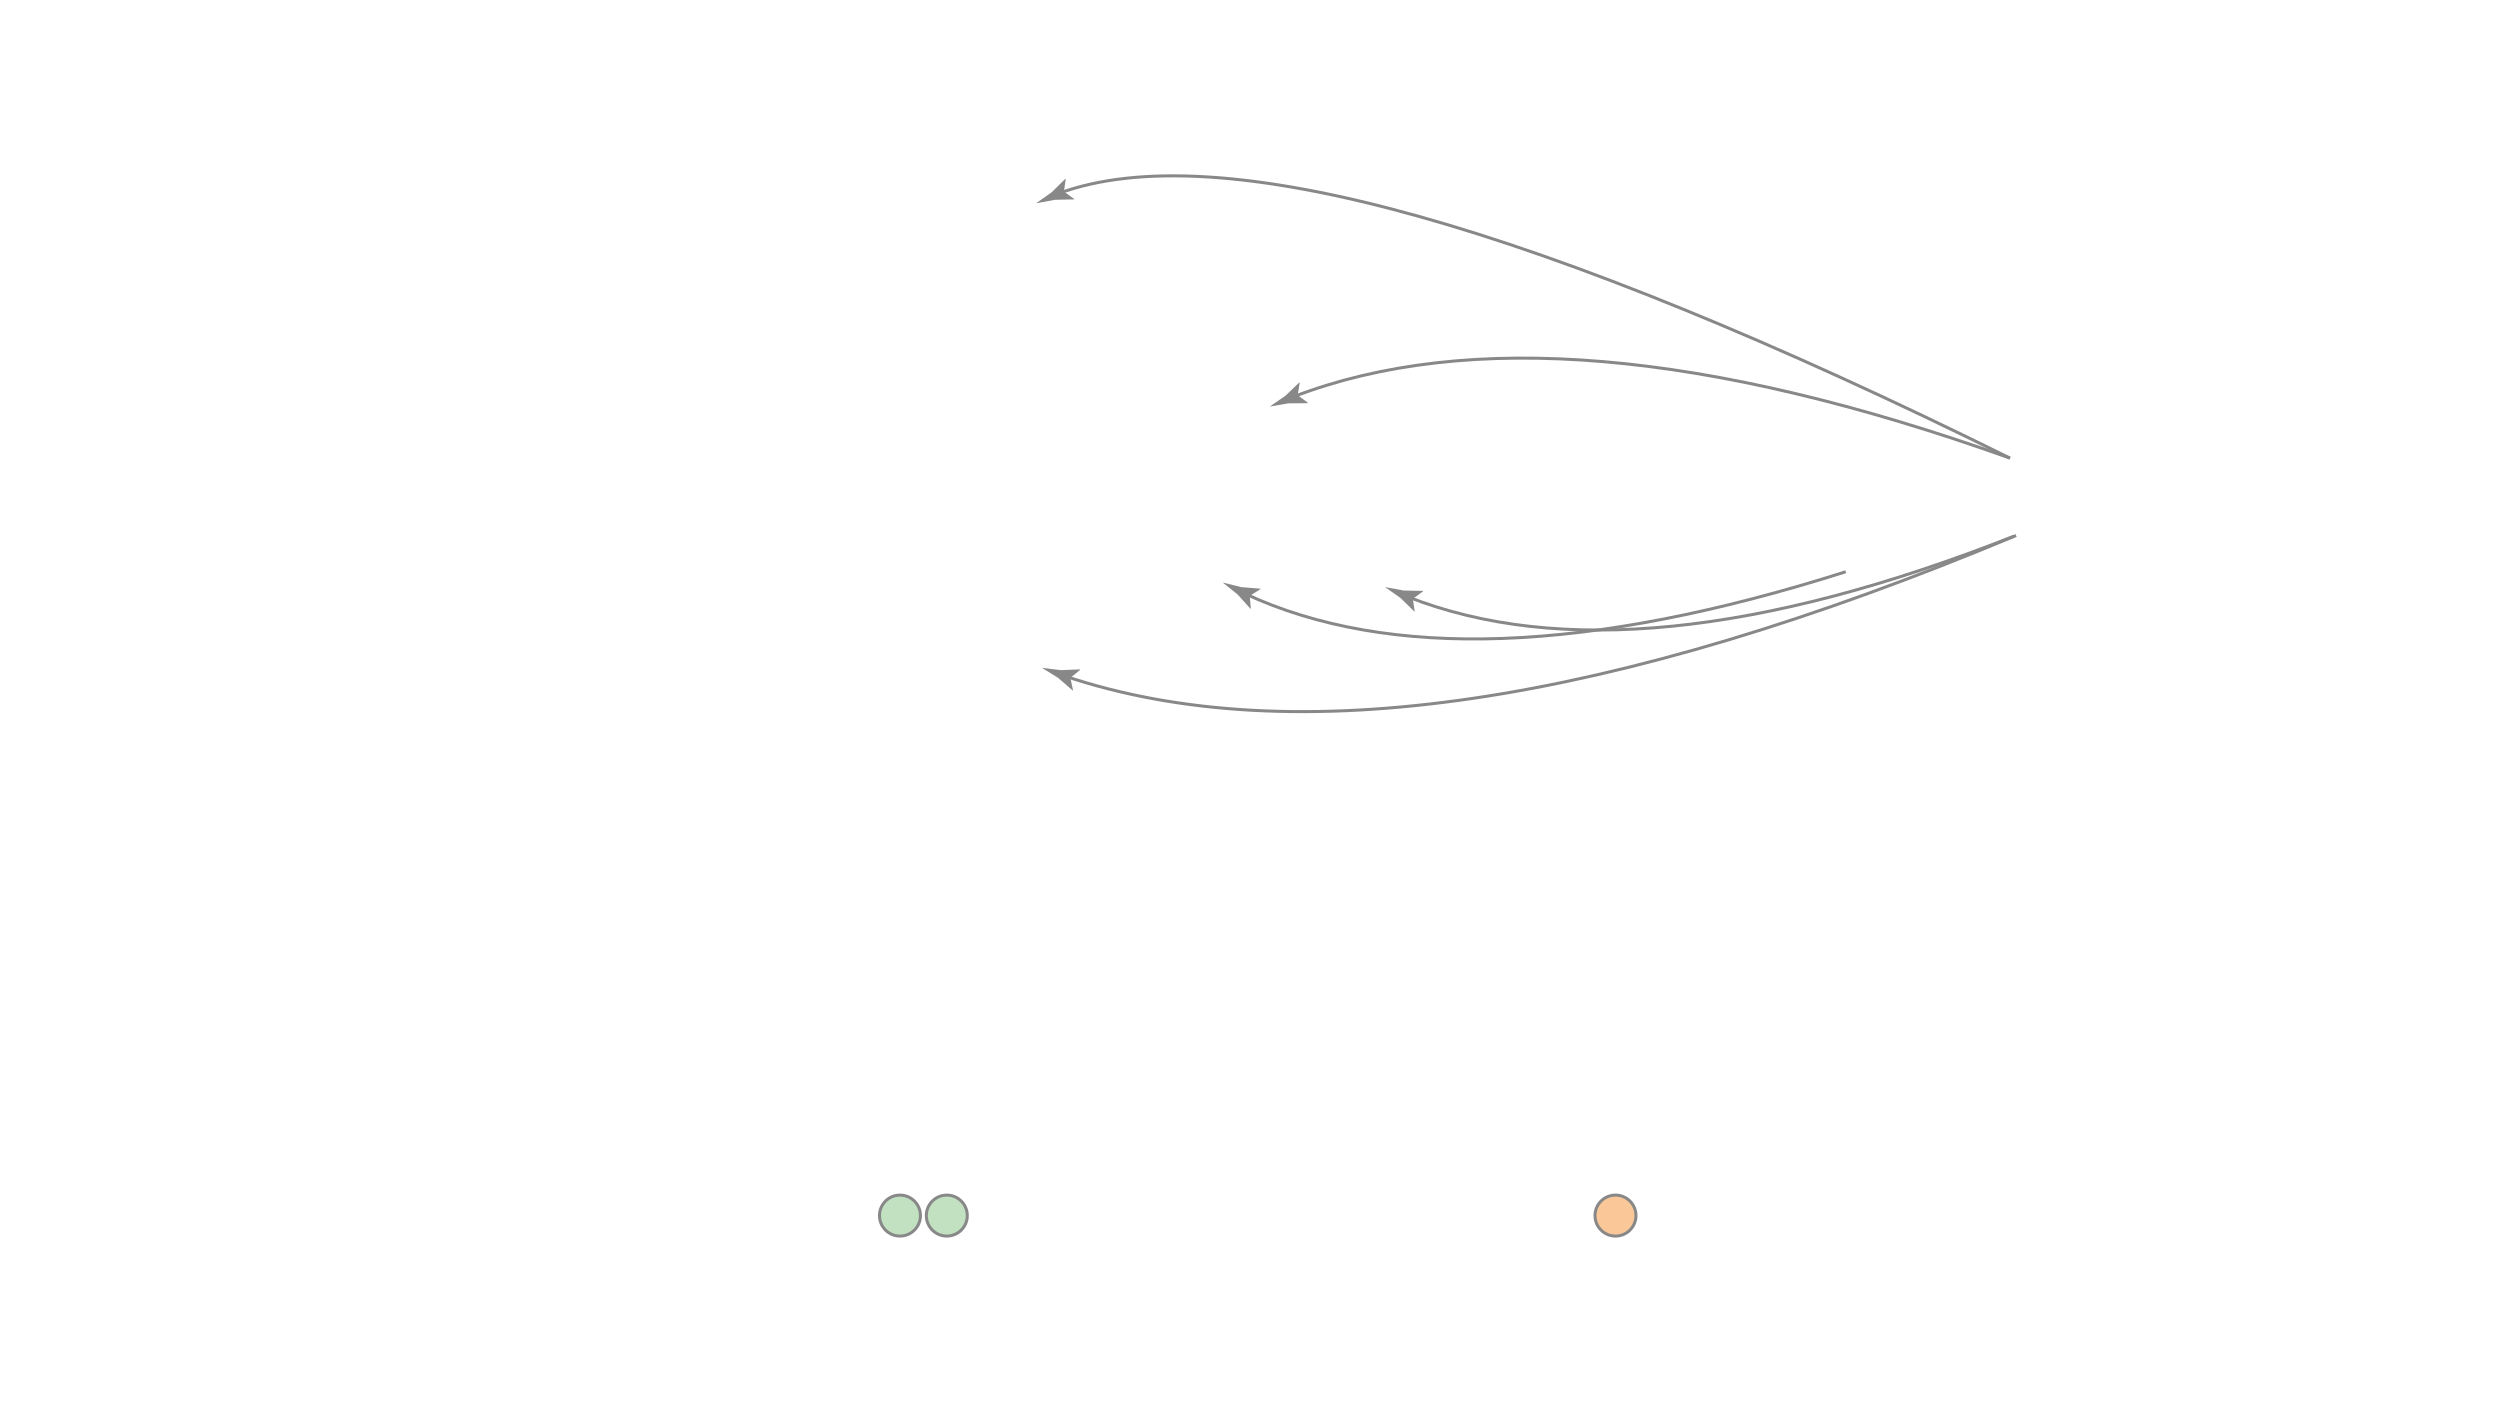
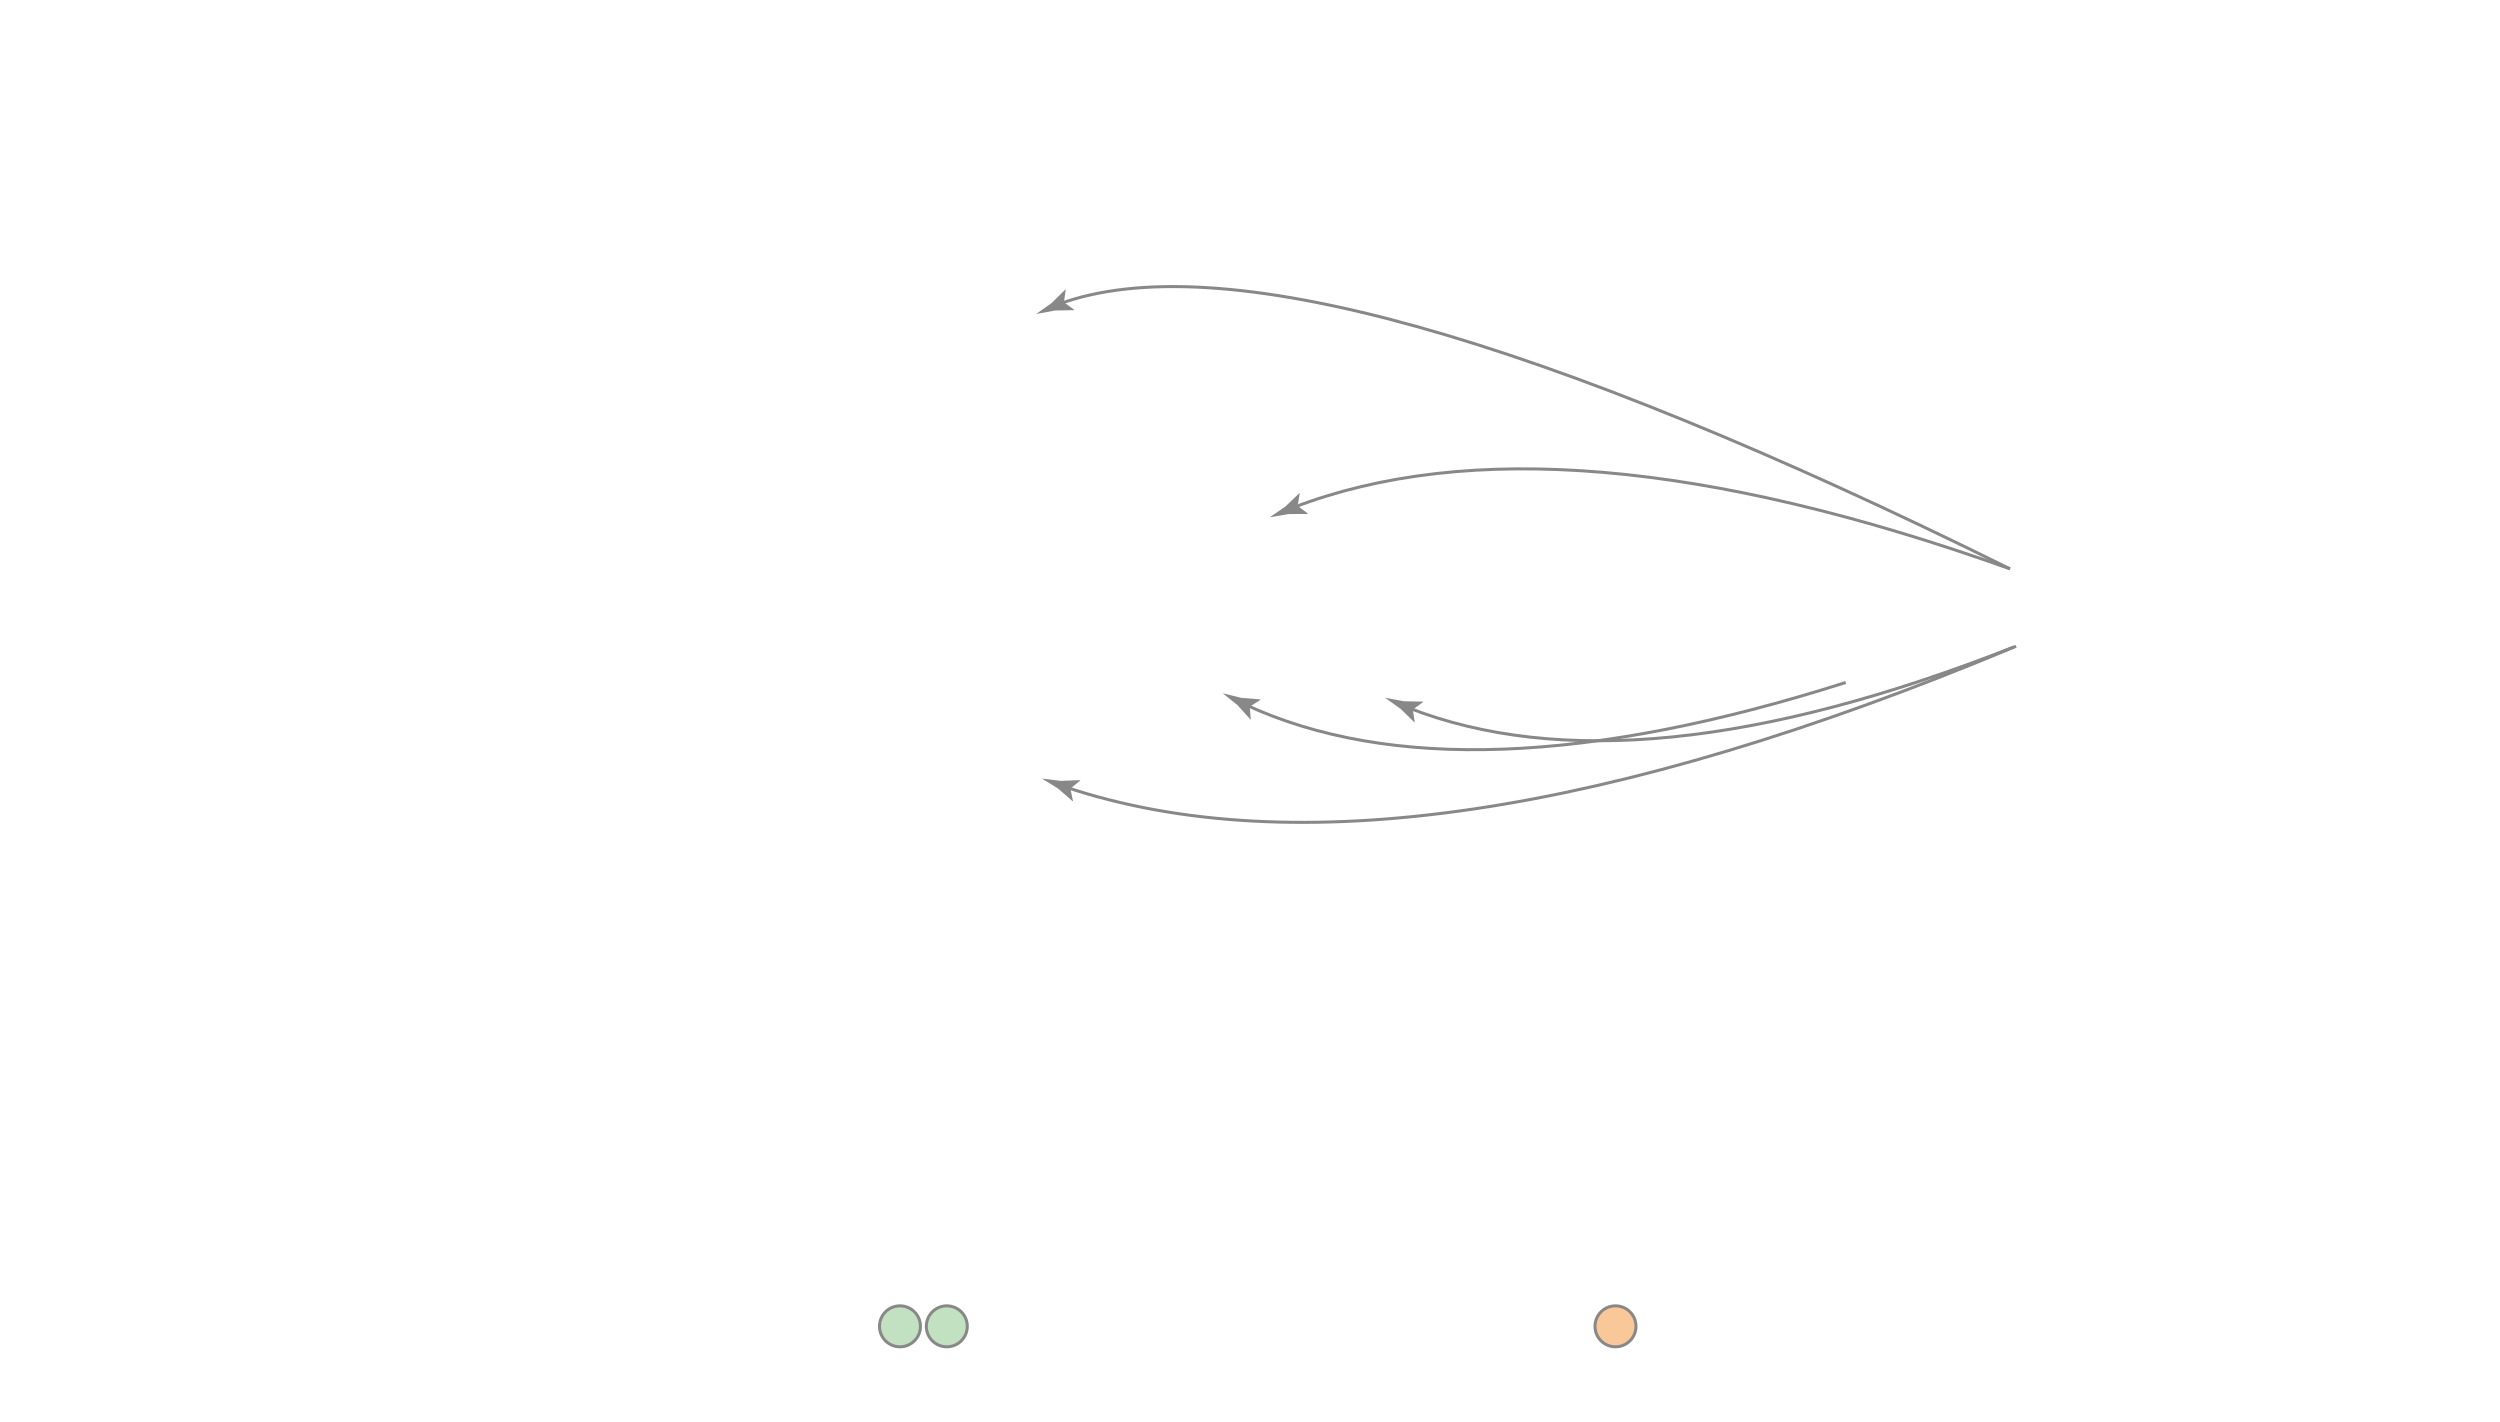
<svg xmlns="http://www.w3.org/2000/svg" version="1.2" baseProfile="tiny" id="g-mapping_project_2nd_part-Artboard_1-interactions-img" x="0px" y="0px" viewBox="0 0 1648 937" overflow="visible" xml:space="preserve">
  <g>
-     <g id="harlem_x5F_grown_x5F_134_00000145761139470938198940000004565244494347360669_">
-       <g id="arrow_x5F_33_00000092432358225673119140000008346546900706671492_">
-         <path fill="none" stroke="#888888" stroke-width="2" d="M852.06,261.753C967.541,217.189,1125.187,230.604,1325,302" />
+     <g id="harlem_x5F_grown_x5F_134_00000134251858585028095090000011524177866065377711_">
+       <g id="arrow_x5F_33_00000075164289355396354920000002412827185896065199_">
+         <path fill="none" stroke="#888888" stroke-width="2" d="M852.06,334.753C967.541,290.189,1125.187,303.604,1325,375" />
        <g>
-           <path fill="#888888" d="M855.43,260.509l1.347-8.326l-0.289-0.058l-9.128,8.748c-3.453,2.376-6.907,4.751-10.36,7.128      c4.132-0.707,8.263-1.415,12.395-2.121l12.642-0.101l0.182-0.207L855.43,260.509z" />
+           <path fill="#888888" d="M855.43,333.509l1.347-8.326l-0.289-0.058l-9.128,8.748c-3.453,2.376-6.907,4.751-10.36,7.128      c4.132-0.707,8.263-1.415,12.395-2.121l12.642-0.101l0.182-0.207L855.43,333.509z" />
        </g>
      </g>
-       <g id="arrow_x5F_32_00000014624434602630324800000012716633765764171701_">
-         <path fill="none" stroke="#888888" stroke-width="2" d="M697.946,127.489C802.961,88.839,1011.979,147.009,1325,302" />
+       <g id="arrow_x5F_32_00000145042313624999498890000009572625351622590653_">
+         <path fill="none" stroke="#888888" stroke-width="2" d="M697.946,200.489C802.961,161.839,1011.979,220.009,1325,375" />
        <g>
-           <path fill="#888888" d="M701.328,126.263l1.235-8.343l-0.29-0.055l-9.01,8.869c-3.421,2.422-6.843,4.843-10.264,7.266      c4.122-0.763,8.243-1.525,12.365-2.287l12.64-0.27l0.179-0.209L701.328,126.263z" />
+           <path fill="#888888" d="M701.328,199.263l1.235-8.343l-0.29-0.055l-9.01,8.869c-3.421,2.422-6.843,4.843-10.264,7.266      c4.122-0.763,8.243-1.525,12.365-2.287l12.64-0.27l0.179-0.209L701.328,199.263z" />
        </g>
      </g>
-       <g id="arrow_x5F_31_00000163057198882843239410000017504133073135958442_">
-         <path fill="none" stroke="#888888" stroke-width="2" d="M702.176,445.741C852.338,496.043,1061.28,465.13,1329,353" />
+       <g id="arrow_x5F_31_00000003803361875923739720000010478504583948565377_">
+         <path fill="none" stroke="#888888" stroke-width="2" d="M702.176,518.741C852.338,569.043,1061.28,538.13,1329,426" />
        <g>
-           <path fill="#888888" d="M705.6,446.829l6.522-5.347l-0.178-0.235l-12.633,0.511c-4.161-0.507-8.322-1.013-12.483-1.519      c3.564,2.206,7.129,4.411,10.693,6.618l9.541,8.296l0.273-0.035L705.6,446.829z" />
+           <path fill="#888888" d="M705.6,519.829l6.522-5.347l-0.178-0.235l-12.633,0.511c-4.161-0.507-8.322-1.013-12.483-1.519      c3.564,2.206,7.129,4.411,10.693,6.618l9.541,8.296l0.273-0.035L705.6,519.829z" />
        </g>
      </g>
-       <circle id="point_x5F_3_00000032641126817980209550000009279379213577693624_" fill="#FAC898" stroke="#888888" stroke-width="2" stroke-linecap="round" stroke-linejoin="round" cx="1064.93" cy="801.317" r="13.5" />
+       <circle id="point_x5F_3_00000006666729656867756070000000035339853502953617_" fill="#FAC898" stroke="#888888" stroke-width="2" stroke-linecap="round" stroke-linejoin="round" cx="1064.93" cy="874.317" r="13.5" />
    </g>
-     <g id="collyer_x5F_brothers_x5F_park_00000108307429349067897610000013916687856750842522_">
-       <g id="arrow_x5F_2_00000162318348927445141290000005756368782386430134_">
-         <path fill="none" stroke="#888888" stroke-width="2" d="M927.99,393.416c99.453,39.146,232.644,25.828,399.574-39.954" />
+     <g id="collyer_x5F_brothers_x5F_park_00000058571321421321260800000005380187811137497760_">
+       <g id="arrow_x5F_2_00000174570805956043673280000010594818395268688828_">
+         <path fill="none" stroke="#888888" stroke-width="2" d="M927.99,466.416c99.453,39.146,232.644,25.828,399.574-39.954" />
        <g>
-           <path fill="#888888" d="M931.341,394.707l6.832-4.945l-0.164-0.246l-12.64-0.249c-4.123-0.756-8.246-1.512-12.369-2.267      c3.425,2.416,6.85,4.832,10.275,7.249l9.024,8.855l0.275-0.018L931.341,394.707z" />
+           <path fill="#888888" d="M931.341,467.707l6.832-4.945l-0.164-0.246l-12.64-0.249c-4.123-0.756-8.246-1.512-12.369-2.267      c3.425,2.416,6.85,4.832,10.275,7.249l9.024,8.855l0.275-0.018L931.341,467.707z" />
        </g>
      </g>
-       <circle id="point_x5F_2_00000163071645508475455830000003515428708915350688_" fill="#C1E1C1" stroke="#888888" stroke-width="2" stroke-linecap="round" stroke-linejoin="round" cx="624.133" cy="801.317" r="13.5" />
+       <circle id="point_x5F_2_00000065063163273110337430000015593406252547524771_" fill="#C1E1C1" stroke="#888888" stroke-width="2" stroke-linecap="round" stroke-linejoin="round" cx="624.133" cy="874.317" r="13.5" />
    </g>
-     <g id="first_x5F_pocket_x5F_park_00000057865484783235293970000007634029078288828068_">
-       <g id="arrow_x5F_1_00000029045799115434664670000000138541413764470935_">
-         <path fill="none" stroke="#888888" stroke-width="2" d="M820.568,391.323c94.916,44.18,226.962,39.372,396.136-14.423" />
+     <g id="first_x5F_pocket_x5F_park_00000142148701374591513440000013611087029950088618_">
+       <g id="arrow_x5F_1_00000062194577586659496120000002775526182600795306_">
+         <path fill="none" stroke="#888888" stroke-width="2" d="M820.568,464.323c94.916,44.18,226.962,39.372,396.136-14.423" />
        <g>
-           <path fill="#888888" d="M823.832,392.82l7.123-4.516l-0.148-0.255l-12.601-1.026c-4.069-1.008-8.137-2.016-12.206-3.023      c3.27,2.622,6.54,5.244,9.81,7.867l8.463,9.393l0.275-0.001L823.832,392.82z" />
+           <path fill="#888888" d="M823.832,465.82l7.123-4.516l-0.148-0.255l-12.601-1.026c-4.069-1.008-8.137-2.016-12.206-3.023      c3.27,2.622,6.54,5.244,9.81,7.867l8.463,9.393l0.275-0.001L823.832,465.82z" />
        </g>
      </g>
-       <circle id="point_x5F_1_00000117652568148729640660000006743931908526547333_" fill="#C1E1C1" stroke="#888888" stroke-width="2" stroke-linecap="round" stroke-linejoin="round" cx="593.258" cy="801.317" r="13.5" />
+       <circle id="point_x5F_1_00000152965718161383504220000005417022523163133065_" fill="#C1E1C1" stroke="#888888" stroke-width="2" stroke-linecap="round" stroke-linejoin="round" cx="593.258" cy="874.317" r="13.5" />
    </g>
  </g>
  <style>
#g-mapping_project_2nd_part-Artboard_1-interactions-img rect, #g-mapping_project_2nd_part-Artboard_1-interactions-img circle, #g-mapping_project_2nd_part-Artboard_1-interactions-img path, #g-mapping_project_2nd_part-Artboard_1-interactions-img line, #g-mapping_project_2nd_part-Artboard_1-interactions-img polyline, #g-mapping_project_2nd_part-Artboard_1-interactions-img polygon { vector-effect: non-scaling-stroke; }
</style>
</svg>
